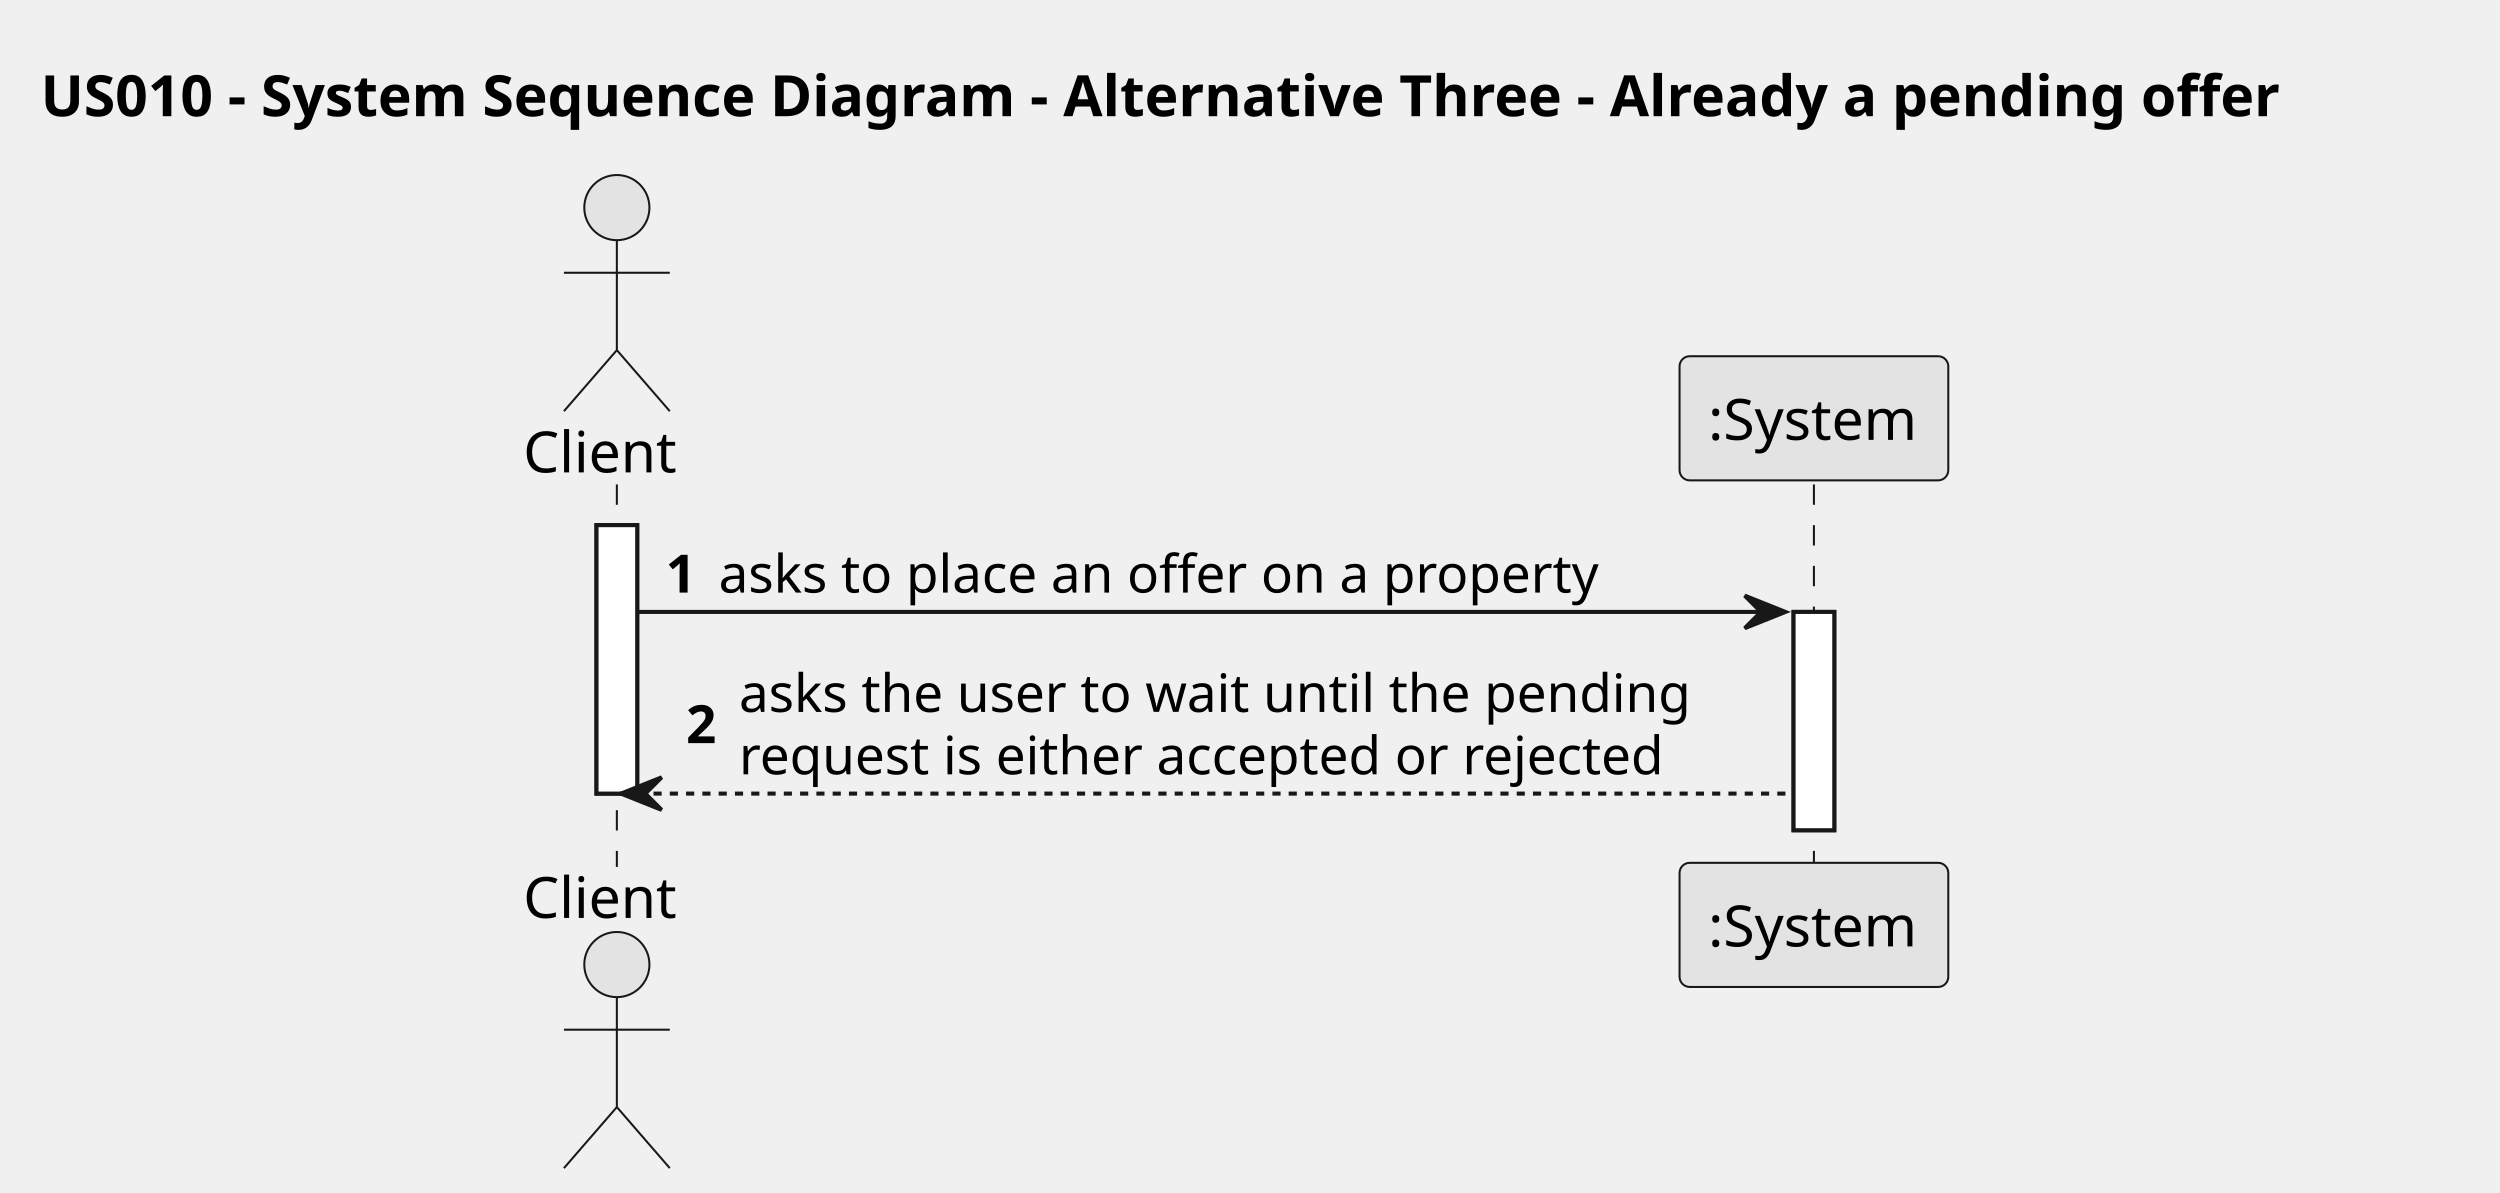
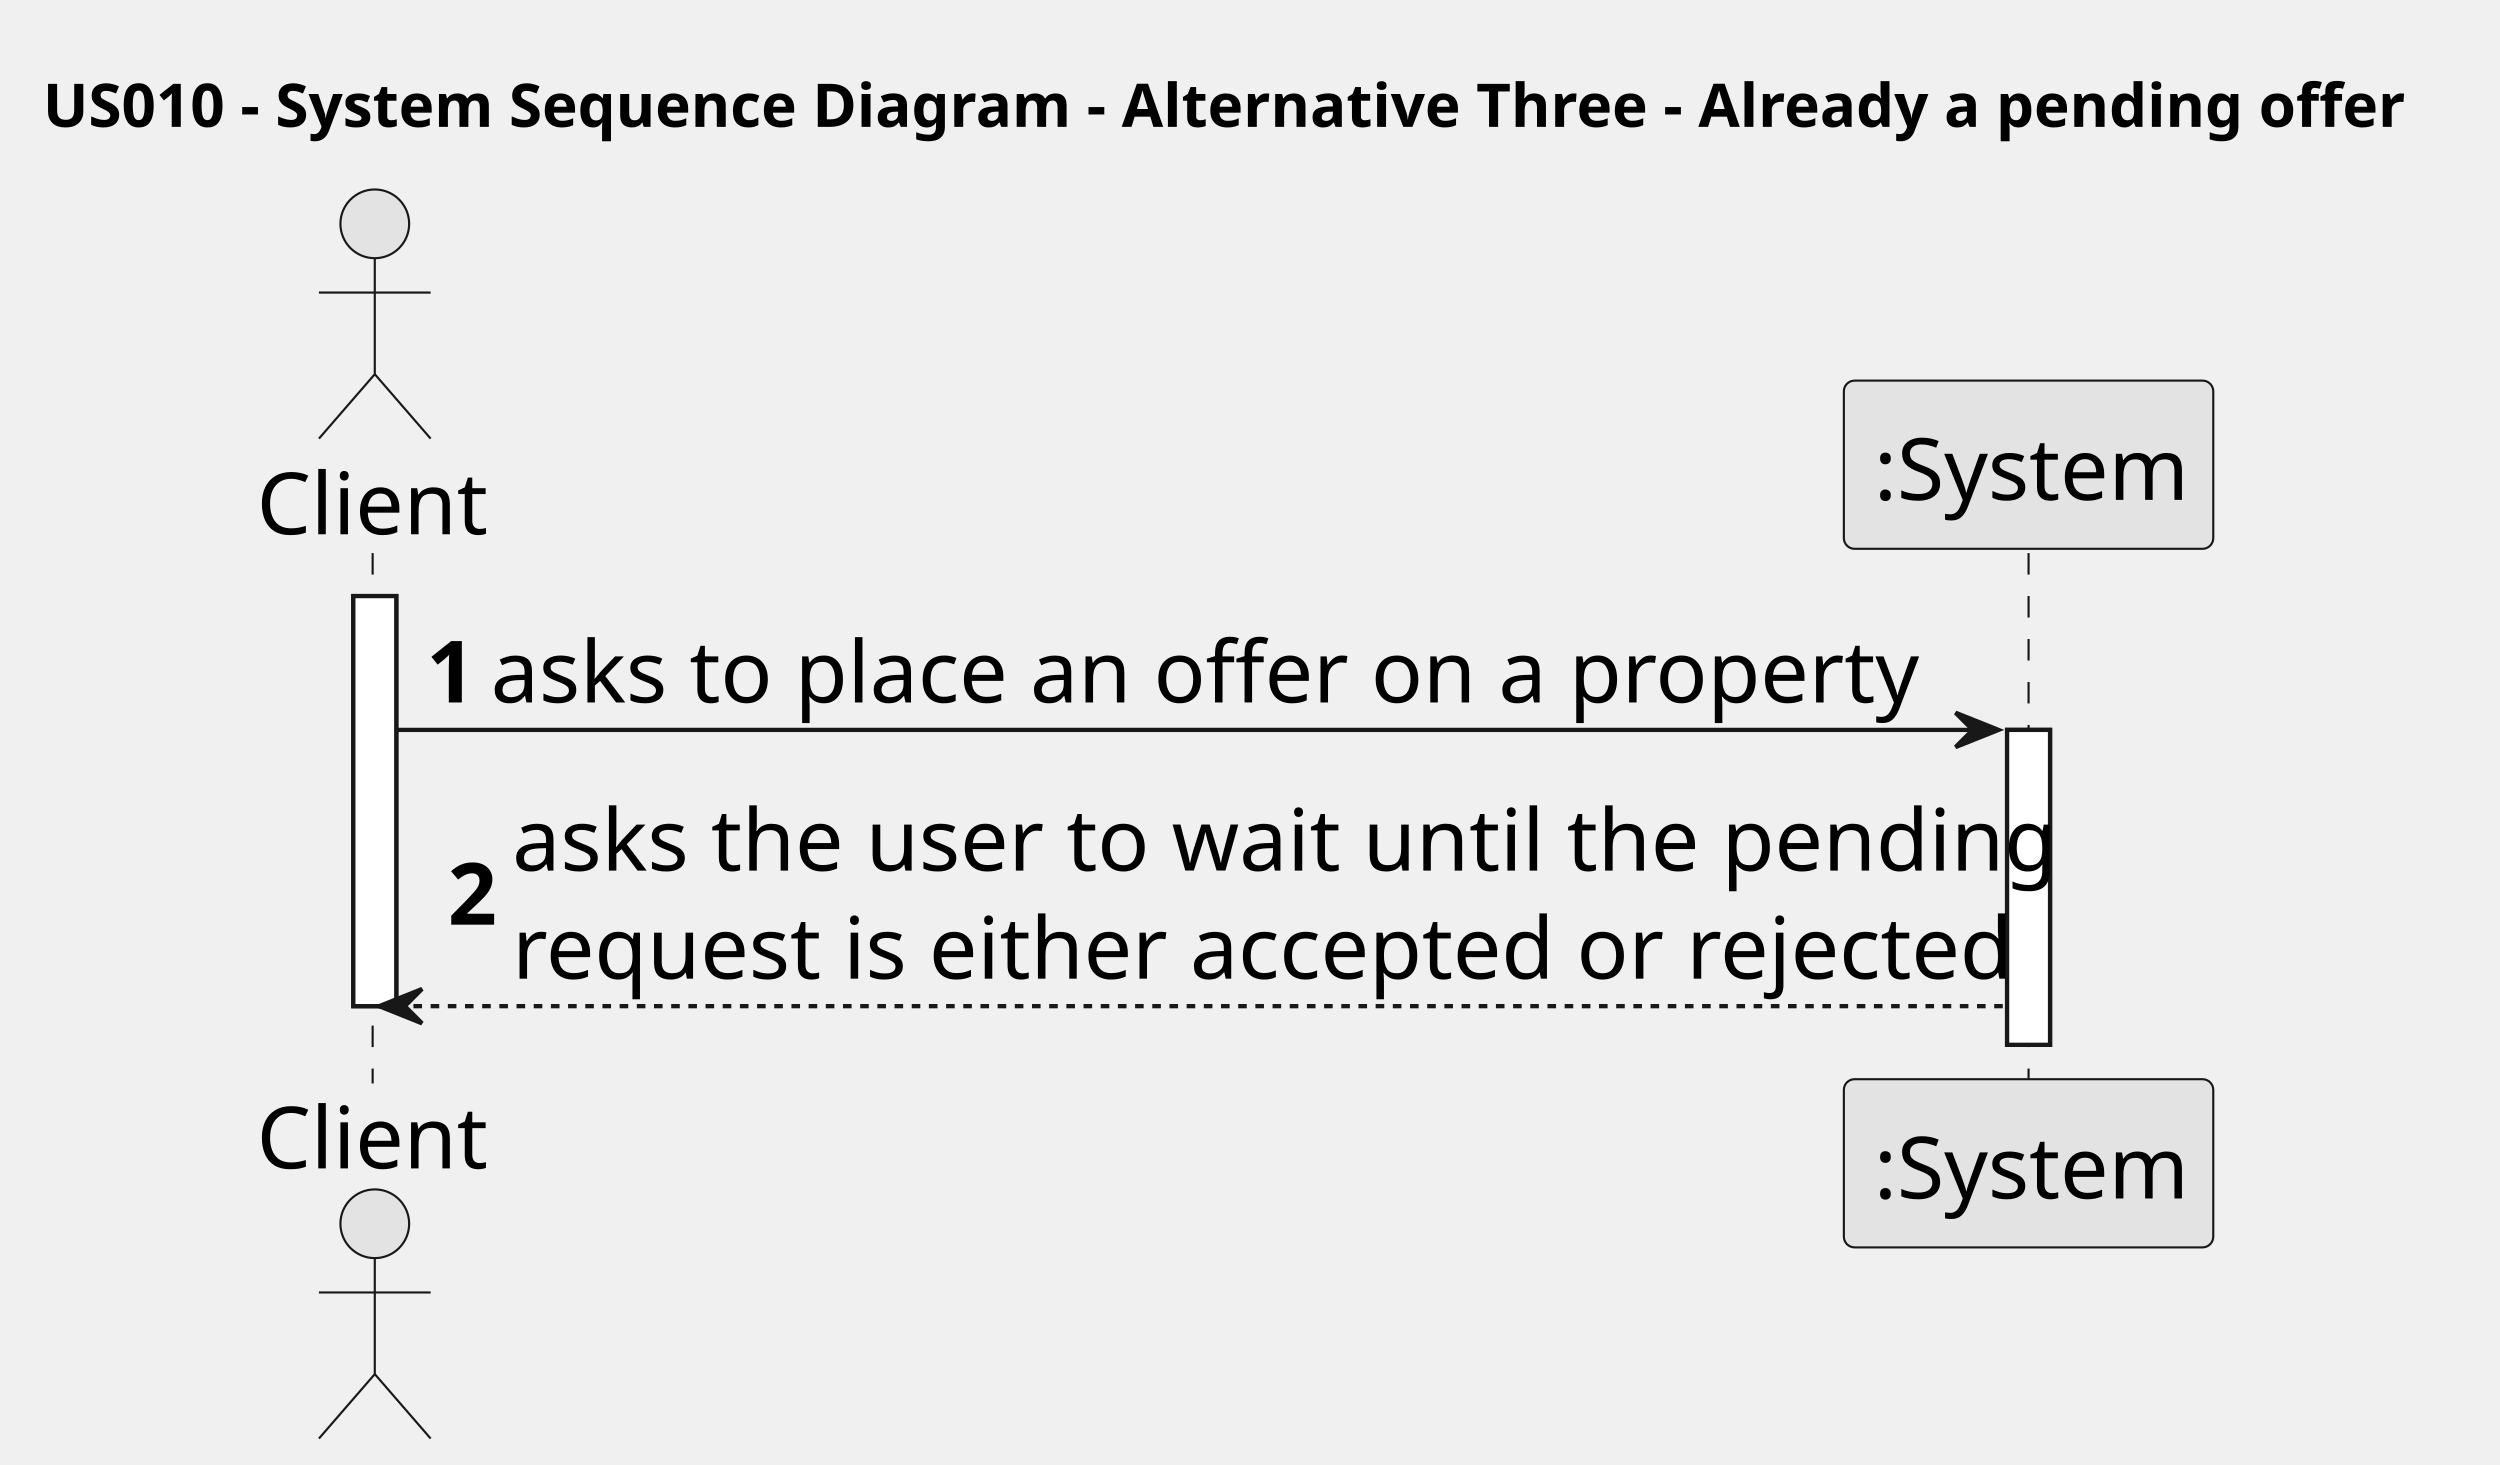
- <svg xmlns="http://www.w3.org/2000/svg" contentStyleType="text/css" height="293px" preserveAspectRatio="none" style="width:614px;height:293px;background:#FFFFFF;" version="1.1" viewBox="0 0 614 293" width="614px" zoomAndPan="magnify">
+ <svg xmlns="http://www.w3.org/2000/svg" contentStyleType="text/css" height="341px" preserveAspectRatio="none" style="width:582px;height:341px;background:#FFFFFF;" version="1.1" viewBox="0 0 582 341" width="582px" zoomAndPan="magnify">
  <defs />
  <g>
-     <text fill="#000000" font-family="sans-serif" font-size="14" font-weight="bold" lengthAdjust="spacing" textLength="586" x="10" y="28.535">US010 - System Sequence Diagram - Alternative Three - Already a pending offer</text>
-     <rect fill="#FFFFFF" height="65.932" style="stroke:#181818;stroke-width:1.0;" width="10" x="146.5" y="128.977" />
-     <rect fill="#FFFFFF" height="53.621" style="stroke:#181818;stroke-width:1.0;" width="10" x="440.5" y="150.287" />
-     <line style="stroke:#181818;stroke-width:0.5;stroke-dasharray:5.0,5.0;" x1="151.5" x2="151.5" y1="118.977" y2="212.908" />
-     <line style="stroke:#181818;stroke-width:0.5;stroke-dasharray:5.0,5.0;" x1="445.5" x2="445.5" y1="118.977" y2="212.908" />
-     <text fill="#000000" font-family="sans-serif" font-size="14" lengthAdjust="spacing" textLength="40" x="128.5" y="116.023">Client</text>
-     <ellipse cx="151.5" cy="50.988" fill="#E3E3E3" rx="8" ry="8" style="stroke:#181818;stroke-width:0.5;" />
-     <path d="M151.5,58.988 L151.5,85.988 M138.5,66.988 L164.5,66.988 M151.5,85.988 L138.5,100.988 M151.5,85.988 L164.5,100.988 " fill="none" style="stroke:#181818;stroke-width:0.5;" />
-     <text fill="#000000" font-family="sans-serif" font-size="14" lengthAdjust="spacing" textLength="40" x="128.5" y="225.443">Client</text>
-     <ellipse cx="151.5" cy="236.897" fill="#E3E3E3" rx="8" ry="8" style="stroke:#181818;stroke-width:0.5;" />
-     <path d="M151.5,244.897 L151.5,271.897 M138.5,252.897 L164.5,252.897 M151.5,271.897 L138.5,286.897 M151.5,271.897 L164.5,286.897 " fill="none" style="stroke:#181818;stroke-width:0.5;" />
-     <rect fill="#E3E3E3" height="30.488" rx="2.5" ry="2.5" style="stroke:#181818;stroke-width:0.5;" width="66" x="412.5" y="87.488" />
-     <text fill="#000000" font-family="sans-serif" font-size="14" lengthAdjust="spacing" textLength="52" x="419.5" y="108.023">:System</text>
-     <rect fill="#E3E3E3" height="30.488" rx="2.5" ry="2.5" style="stroke:#181818;stroke-width:0.5;" width="66" x="412.5" y="211.908" />
-     <text fill="#000000" font-family="sans-serif" font-size="14" lengthAdjust="spacing" textLength="52" x="419.5" y="232.443">:System</text>
-     <rect fill="#FFFFFF" height="65.932" style="stroke:#181818;stroke-width:1.0;" width="10" x="146.5" y="128.977" />
-     <rect fill="#FFFFFF" height="53.621" style="stroke:#181818;stroke-width:1.0;" width="10" x="440.5" y="150.287" />
-     <polygon fill="#181818" points="428.5,146.287,438.5,150.287,428.5,154.287,432.5,150.287" style="stroke:#181818;stroke-width:1.0;" />
-     <line style="stroke:#181818;stroke-width:1.0;" x1="156.5" x2="434.5" y1="150.287" y2="150.287" />
-     <text fill="#000000" font-family="sans-serif" font-size="13" font-weight="bold" lengthAdjust="spacing" textLength="9" x="163.5" y="145.545">1</text>
-     <text fill="#000000" font-family="sans-serif" font-size="13" lengthAdjust="spacing" textLength="224" x="176.5" y="145.545">asks to place an offer on a property</text>
-     <polygon fill="#181818" points="162.5,190.908,152.5,194.908,162.5,198.908,158.5,194.908" style="stroke:#181818;stroke-width:1.0;" />
-     <line style="stroke:#181818;stroke-width:1.0;stroke-dasharray:2.0,2.0;" x1="156.5" x2="439.5" y1="194.908" y2="194.908" />
-     <text fill="#000000" font-family="sans-serif" font-size="13" font-weight="bold" lengthAdjust="spacing" textLength="9" x="168.5" y="182.511">2</text>
-     <text fill="#000000" font-family="sans-serif" font-size="13" lengthAdjust="spacing" textLength="243" x="181.5" y="174.856">asks the user to wait until the pending</text>
-     <text fill="#000000" font-family="sans-serif" font-size="13" lengthAdjust="spacing" textLength="233" x="181.5" y="190.166">request is either accepted or rejected</text>
+     <text fill="#000000" font-family="sans-serif" font-size="14" font-weight="bold" lengthAdjust="spacing" textLength="554" x="10" y="29.533">US010 - System Sequence Diagram - Alternative Three - Already a pending offer</text>
+     <rect fill="#FFFFFF" height="95.469" style="stroke:#181818;stroke-width:1.0;" width="10" x="82.25" y="138.766" />
+     <rect fill="#FFFFFF" height="73.312" style="stroke:#181818;stroke-width:1.0;" width="10" x="467.25" y="169.922" />
+     <line style="stroke:#181818;stroke-width:0.5;stroke-dasharray:5.0,5.0;" x1="86.75" x2="86.75" y1="128.766" y2="252.234" />
+     <line style="stroke:#181818;stroke-width:0.5;stroke-dasharray:5.0,5.0;" x1="472.25" x2="472.25" y1="128.766" y2="252.234" />
+     <text fill="#000000" font-family="sans-serif" font-size="20" lengthAdjust="spacing" textLength="49" x="59.75" y="124.371">Client</text>
+     <ellipse cx="87.25" cy="52.109" fill="#E3E3E3" rx="8" ry="8" style="stroke:#181818;stroke-width:0.5;" />
+     <path d="M87.25,60.109 L87.25,87.109 M74.25,68.109 L100.25,68.109 M87.25,87.109 L74.25,102.109 M87.25,87.109 L100.25,102.109 " fill="none" style="stroke:#181818;stroke-width:0.5;" />
+     <text fill="#000000" font-family="sans-serif" font-size="20" lengthAdjust="spacing" textLength="49" x="59.75" y="271.996">Client</text>
+     <ellipse cx="87.25" cy="284.891" fill="#E3E3E3" rx="8" ry="8" style="stroke:#181818;stroke-width:0.5;" />
+     <path d="M87.25,292.891 L87.25,319.891 M74.25,300.891 L100.25,300.891 M87.25,319.891 L74.25,334.891 M87.25,319.891 L100.25,334.891 " fill="none" style="stroke:#181818;stroke-width:0.5;" />
+     <rect fill="#E3E3E3" height="39.156" rx="2.5" ry="2.5" style="stroke:#181818;stroke-width:0.5;" width="86" x="429.25" y="88.609" />
+     <text fill="#000000" font-family="sans-serif" font-size="20" lengthAdjust="spacing" textLength="72" x="436.25" y="116.371">:System</text>
+     <rect fill="#E3E3E3" height="39.156" rx="2.5" ry="2.5" style="stroke:#181818;stroke-width:0.5;" width="86" x="429.25" y="251.234" />
+     <text fill="#000000" font-family="sans-serif" font-size="20" lengthAdjust="spacing" textLength="72" x="436.25" y="278.996">:System</text>
+     <rect fill="#FFFFFF" height="95.469" style="stroke:#181818;stroke-width:1.0;" width="10" x="82.25" y="138.766" />
+     <rect fill="#FFFFFF" height="73.312" style="stroke:#181818;stroke-width:1.0;" width="10" x="467.25" y="169.922" />
+     <polygon fill="#181818" points="455.25,165.922,465.25,169.922,455.25,173.922,459.25,169.922" style="stroke:#181818;stroke-width:1.0;" />
+     <line style="stroke:#181818;stroke-width:1.0;" x1="92.25" x2="461.25" y1="169.922" y2="169.922" />
+     <text fill="#000000" font-family="sans-serif" font-size="20" font-weight="bold" lengthAdjust="spacing" textLength="11" x="99.25" y="163.527">1</text>
+     <text fill="#000000" font-family="sans-serif" font-size="20" lengthAdjust="spacing" textLength="315" x="114.25" y="163.527">asks to place an offer on a property</text>
+     <polygon fill="#181818" points="98.25,230.234,88.25,234.234,98.25,238.234,94.25,234.234" style="stroke:#181818;stroke-width:1.0;" />
+     <line style="stroke:#181818;stroke-width:1.0;stroke-dasharray:2.0,2.0;" x1="92.25" x2="466.25" y1="234.234" y2="234.234" />
+     <text fill="#000000" font-family="sans-serif" font-size="20" font-weight="bold" lengthAdjust="spacing" textLength="11" x="104.25" y="215.262">2</text>
+     <text fill="#000000" font-family="sans-serif" font-size="20" lengthAdjust="spacing" textLength="330" x="119.25" y="202.684">asks the user to wait until the pending</text>
+     <text fill="#000000" font-family="sans-serif" font-size="20" lengthAdjust="spacing" textLength="329" x="119.25" y="227.84">request is either accepted or rejected</text>
  </g>
</svg>
